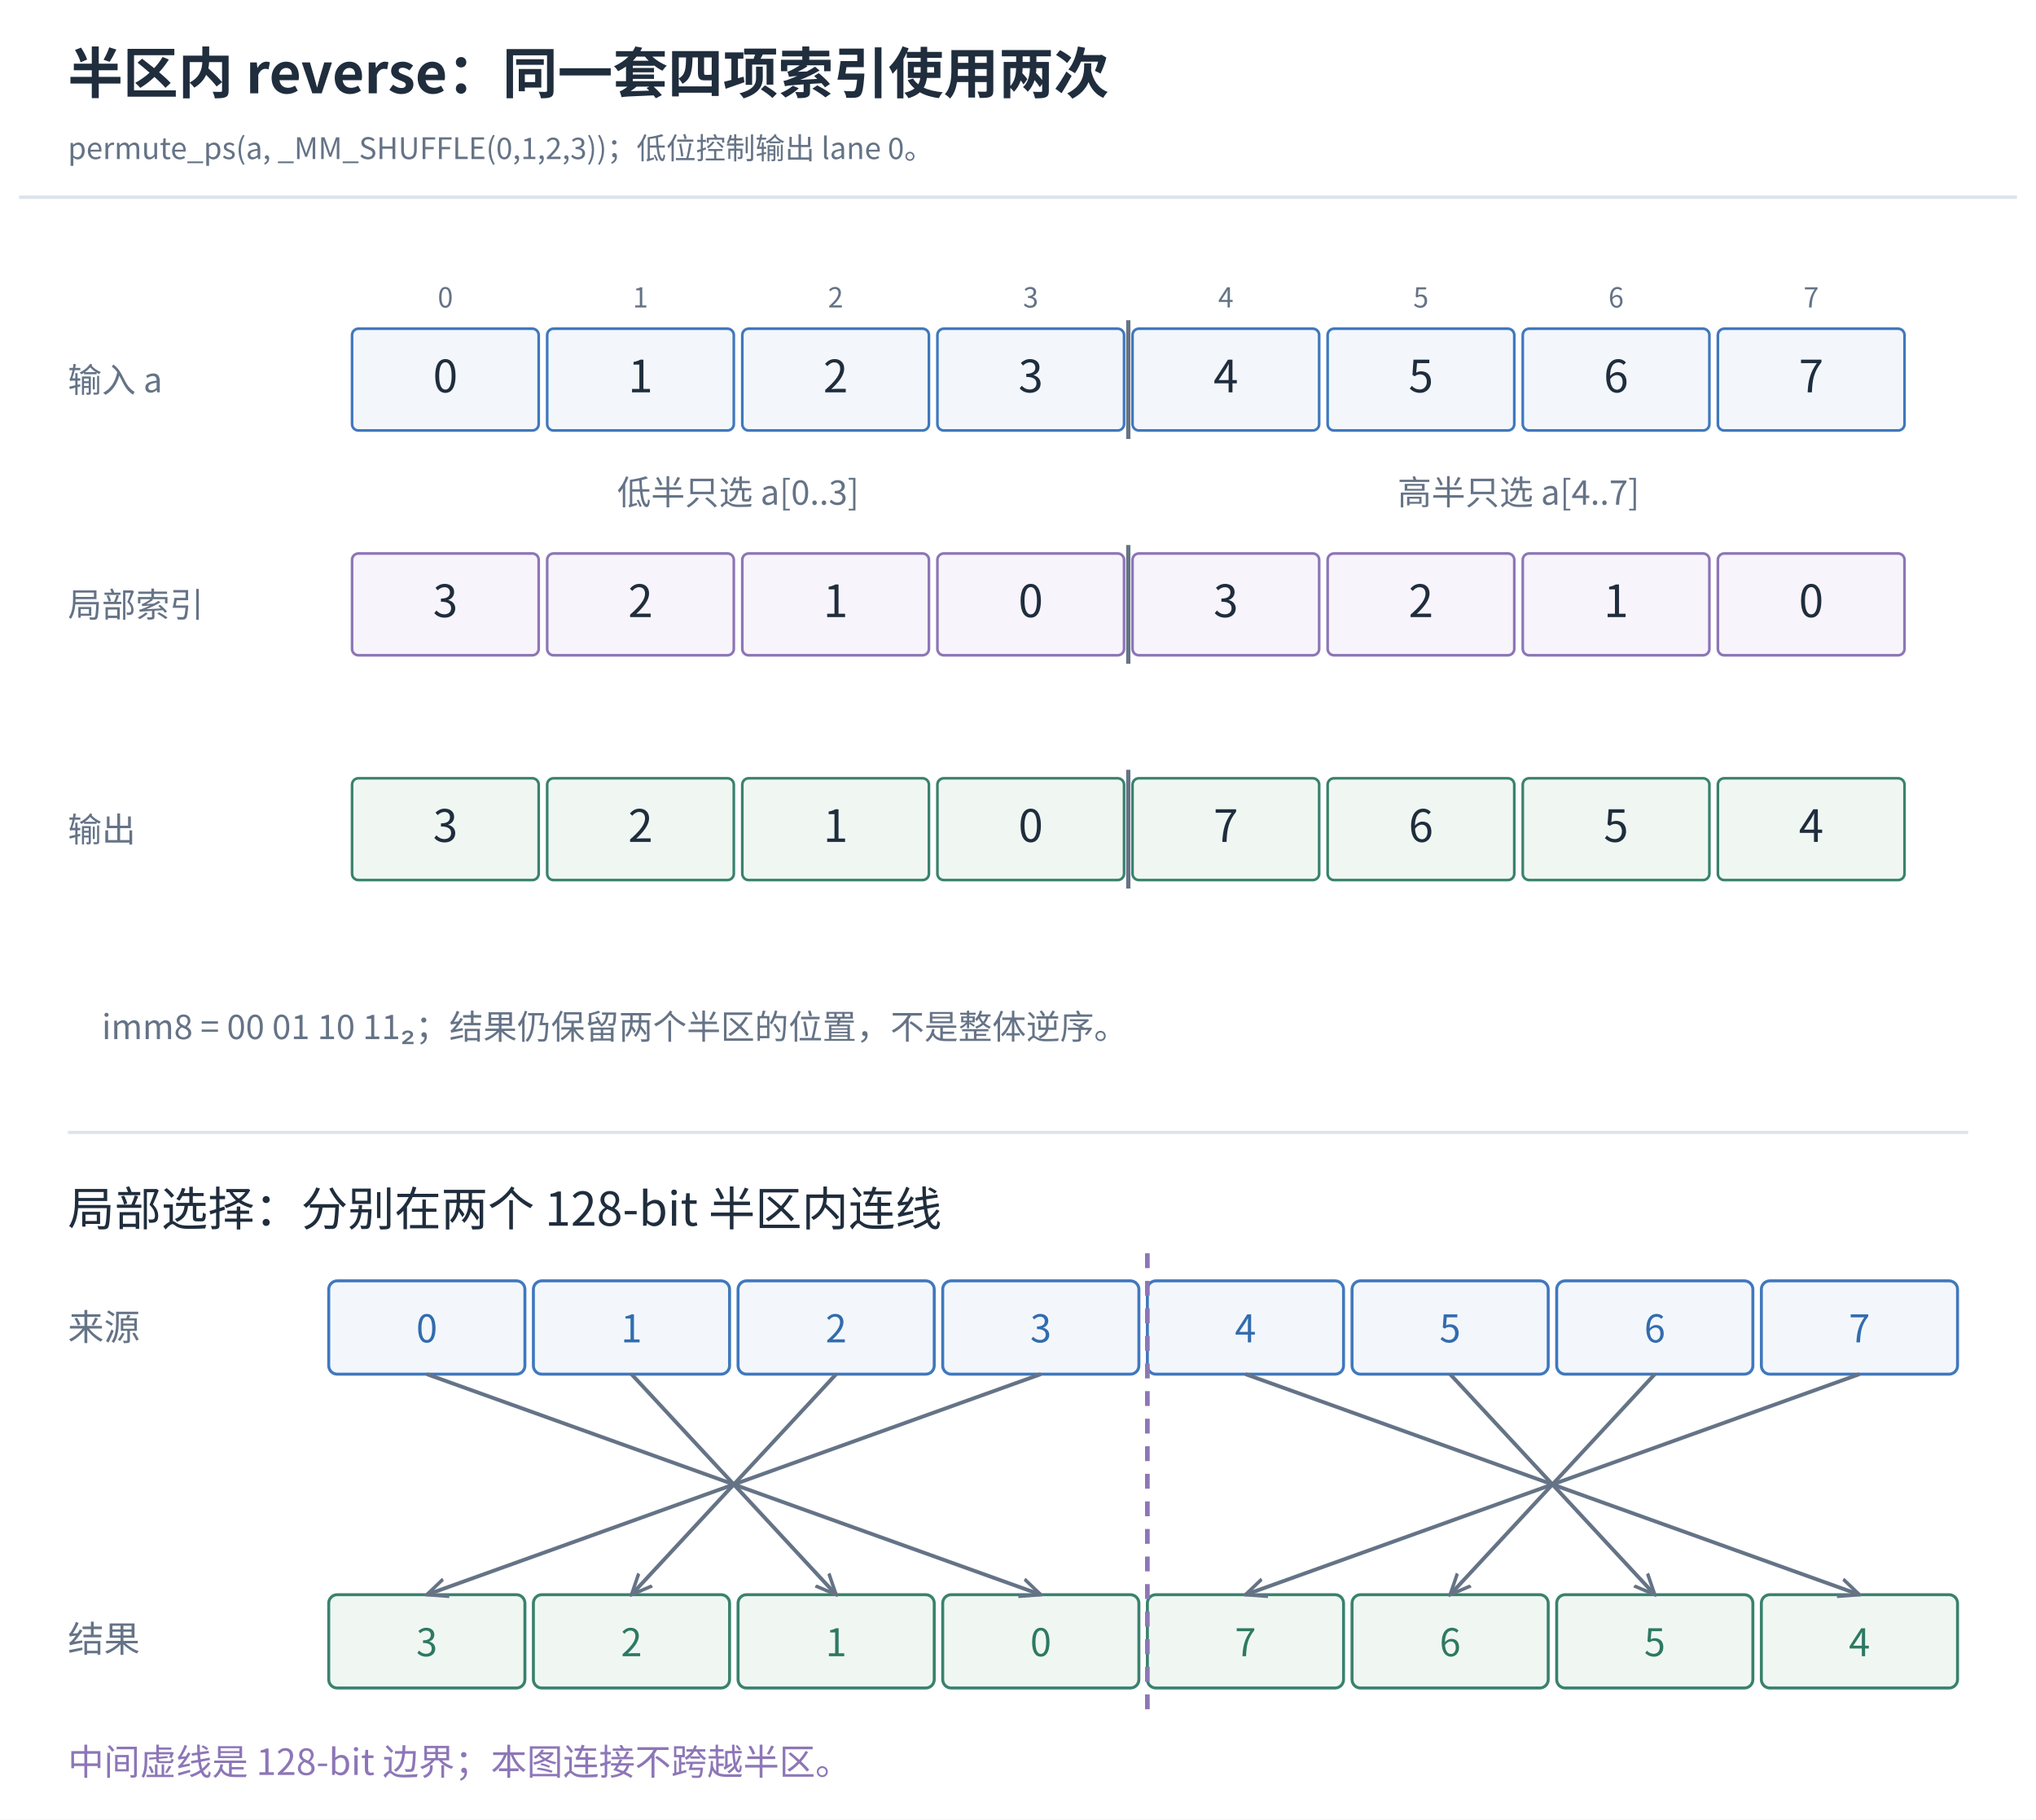
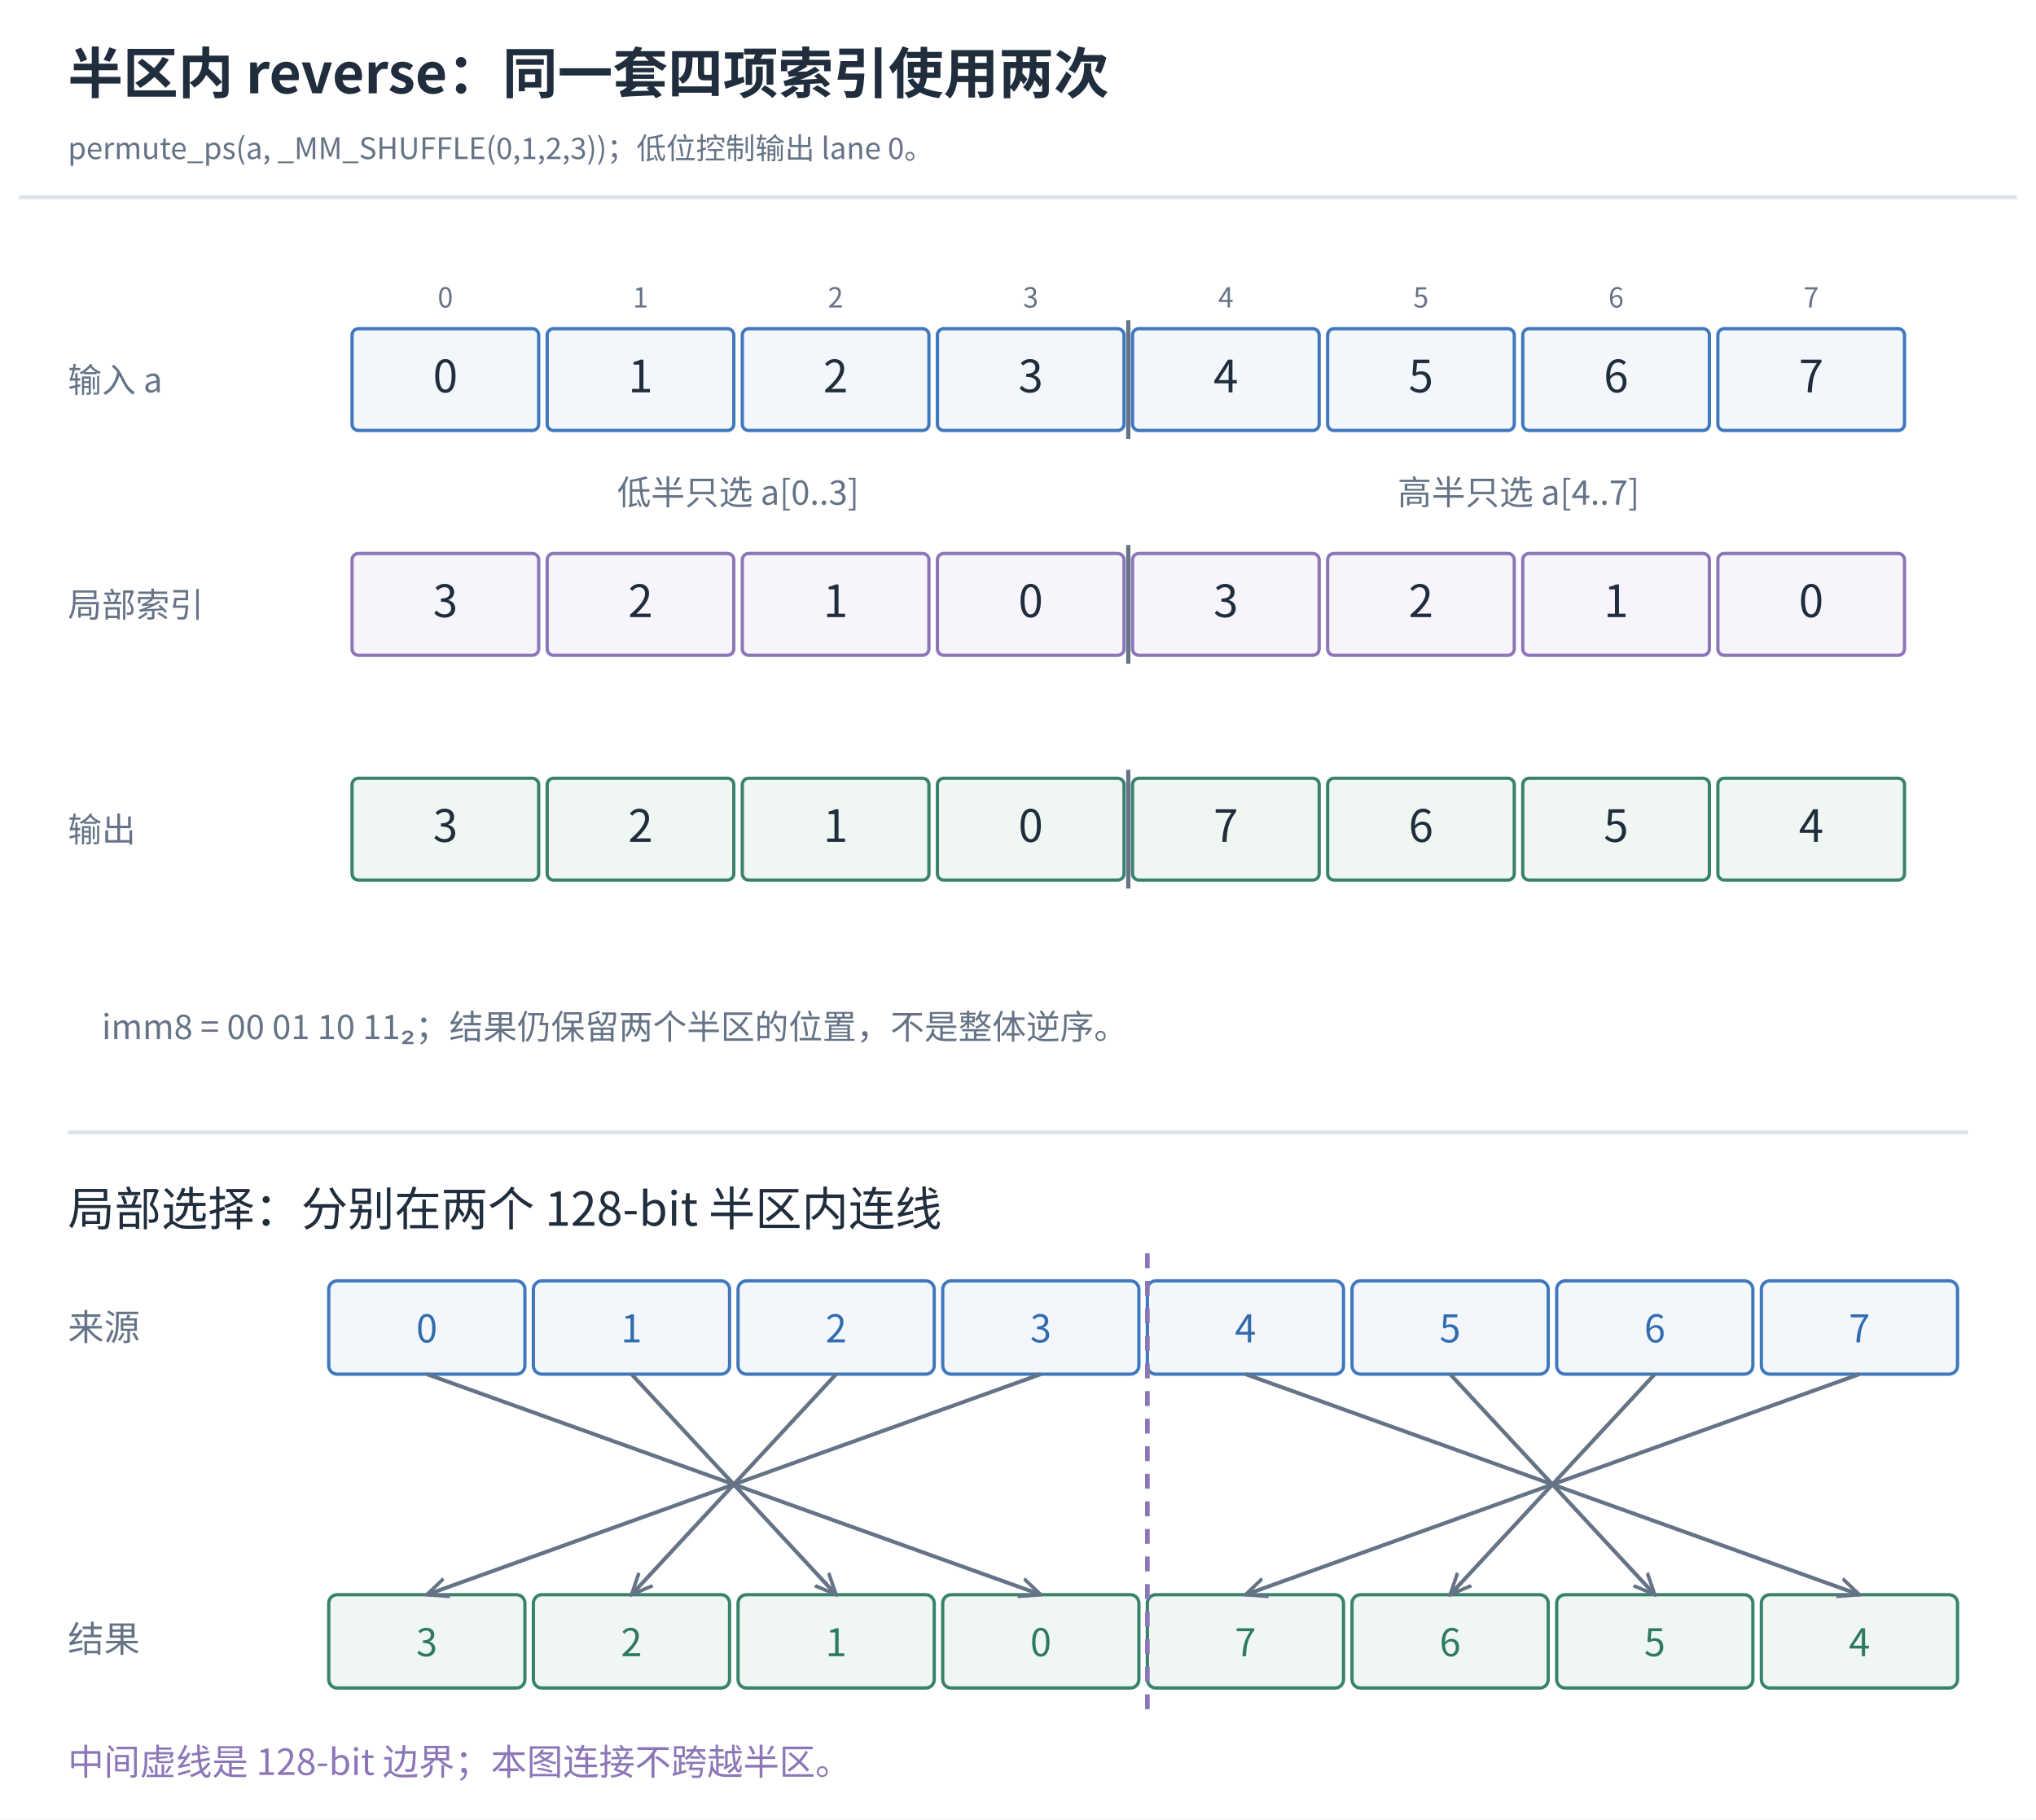
<svg xmlns="http://www.w3.org/2000/svg" width="960" height="858" viewBox="0 0 960 858" role="img" aria-labelledby="title desc">
-   <rect width="960.0" height="858.0" fill="white" />
+   <rect width="960.0" height="858" fill="white" />
  <defs>
    <marker id="arrow" viewBox="0 0 10 10" refX="9" refY="5" markerWidth="6" markerHeight="6" orient="auto-start-reverse">
      <path d="M 0 1 L 9 5 L 0 9" fill="none" stroke="#657386" stroke-width="1.6" />
    </marker>
    <marker id="mapping-arrow" viewBox="0 0 10 10" refX="9" refY="5" markerWidth="6" markerHeight="6" orient="auto-start-reverse">
      <path d="M 0 1 L 9 5 L 0 9" fill="none" stroke="#657386" stroke-width="1.5" />
    </marker>
  </defs>
  <rect x="0" y="0" width="960" height="530" rx="3" fill="white" stroke="none" stroke-width="1" />
  <rect x="8" y="8" width="944" height="514" rx="4" fill="white" stroke="none" stroke-width="1" />
  <rect x="9" y="9" width="942" height="84" rx="3" fill="white" stroke="none" stroke-width="1" />
-   <line x1="9" y1="93" x2="951" y2="93" stroke="#dce3ea" stroke-width="1.6" />
+   <line x1="9" y1="93" x2="951" y2="93" stroke="#dce3ea" stroke-width="1.85" />
  <text x="32" y="44" font-family="Noto Sans SC, Noto Sans CJK SC, Inter, Arial, sans-serif" font-size="26" font-weight="600" fill="#1f2d3d" text-anchor="start">半区内 reverse：同一套四项索引使用两次</text>
  <text x="32" y="75" font-family="Noto Sans SC, Noto Sans CJK SC, Inter, Arial, sans-serif" font-size="14" font-weight="400" fill="#657386" text-anchor="start">permute_ps(a, _MM_SHUFFLE(0,1,2,3))；低位控制输出 lane 0。</text>
  <text x="32" y="185" font-family="Noto Sans SC, Noto Sans CJK SC, Inter, Arial, sans-serif" font-size="16" font-weight="400" fill="#657386" text-anchor="start">输入 a</text>
-   <rect x="166.0" y="155" width="88.0" height="48" rx="3" fill="#f3f7fc" stroke="#4078bd" stroke-width="1.25" />
+   <rect x="166.0" y="155" width="88.0" height="48" rx="3" fill="#f3f7fc" stroke="#4078bd" stroke-width="1.55" />
  <text x="210.0" y="185" font-family="Noto Sans SC, Noto Sans CJK SC, Inter, Arial, sans-serif" font-size="21" font-weight="400" fill="#1f2d3d" text-anchor="middle">0</text>
  <text x="210.0" y="145" font-family="Noto Sans SC, Noto Sans CJK SC, Inter, Arial, sans-serif" font-size="13" font-weight="400" fill="#657386" text-anchor="middle">0</text>
-   <rect x="258.0" y="155" width="88.0" height="48" rx="3" fill="#f3f7fc" stroke="#4078bd" stroke-width="1.25" />
+   <rect x="258.0" y="155" width="88.0" height="48" rx="3" fill="#f3f7fc" stroke="#4078bd" stroke-width="1.55" />
  <text x="302.0" y="185" font-family="Noto Sans SC, Noto Sans CJK SC, Inter, Arial, sans-serif" font-size="21" font-weight="400" fill="#1f2d3d" text-anchor="middle">1</text>
  <text x="302.0" y="145" font-family="Noto Sans SC, Noto Sans CJK SC, Inter, Arial, sans-serif" font-size="13" font-weight="400" fill="#657386" text-anchor="middle">1</text>
-   <rect x="350.0" y="155" width="88.0" height="48" rx="3" fill="#f3f7fc" stroke="#4078bd" stroke-width="1.25" />
+   <rect x="350.0" y="155" width="88.0" height="48" rx="3" fill="#f3f7fc" stroke="#4078bd" stroke-width="1.55" />
  <text x="394.0" y="185" font-family="Noto Sans SC, Noto Sans CJK SC, Inter, Arial, sans-serif" font-size="21" font-weight="400" fill="#1f2d3d" text-anchor="middle">2</text>
  <text x="394.0" y="145" font-family="Noto Sans SC, Noto Sans CJK SC, Inter, Arial, sans-serif" font-size="13" font-weight="400" fill="#657386" text-anchor="middle">2</text>
-   <rect x="442.0" y="155" width="88.0" height="48" rx="3" fill="#f3f7fc" stroke="#4078bd" stroke-width="1.25" />
+   <rect x="442.0" y="155" width="88.0" height="48" rx="3" fill="#f3f7fc" stroke="#4078bd" stroke-width="1.55" />
  <text x="486.0" y="185" font-family="Noto Sans SC, Noto Sans CJK SC, Inter, Arial, sans-serif" font-size="21" font-weight="400" fill="#1f2d3d" text-anchor="middle">3</text>
  <text x="486.0" y="145" font-family="Noto Sans SC, Noto Sans CJK SC, Inter, Arial, sans-serif" font-size="13" font-weight="400" fill="#657386" text-anchor="middle">3</text>
-   <rect x="534.0" y="155" width="88.0" height="48" rx="3" fill="#f3f7fc" stroke="#4078bd" stroke-width="1.25" />
+   <rect x="534.0" y="155" width="88.0" height="48" rx="3" fill="#f3f7fc" stroke="#4078bd" stroke-width="1.55" />
  <text x="578.0" y="185" font-family="Noto Sans SC, Noto Sans CJK SC, Inter, Arial, sans-serif" font-size="21" font-weight="400" fill="#1f2d3d" text-anchor="middle">4</text>
  <text x="578.0" y="145" font-family="Noto Sans SC, Noto Sans CJK SC, Inter, Arial, sans-serif" font-size="13" font-weight="400" fill="#657386" text-anchor="middle">4</text>
-   <rect x="626.0" y="155" width="88.0" height="48" rx="3" fill="#f3f7fc" stroke="#4078bd" stroke-width="1.25" />
+   <rect x="626.0" y="155" width="88.0" height="48" rx="3" fill="#f3f7fc" stroke="#4078bd" stroke-width="1.55" />
  <text x="670.0" y="185" font-family="Noto Sans SC, Noto Sans CJK SC, Inter, Arial, sans-serif" font-size="21" font-weight="400" fill="#1f2d3d" text-anchor="middle">5</text>
  <text x="670.0" y="145" font-family="Noto Sans SC, Noto Sans CJK SC, Inter, Arial, sans-serif" font-size="13" font-weight="400" fill="#657386" text-anchor="middle">5</text>
-   <rect x="718.0" y="155" width="88.0" height="48" rx="3" fill="#f3f7fc" stroke="#4078bd" stroke-width="1.25" />
+   <rect x="718.0" y="155" width="88.0" height="48" rx="3" fill="#f3f7fc" stroke="#4078bd" stroke-width="1.55" />
  <text x="762.0" y="185" font-family="Noto Sans SC, Noto Sans CJK SC, Inter, Arial, sans-serif" font-size="21" font-weight="400" fill="#1f2d3d" text-anchor="middle">6</text>
  <text x="762.0" y="145" font-family="Noto Sans SC, Noto Sans CJK SC, Inter, Arial, sans-serif" font-size="13" font-weight="400" fill="#657386" text-anchor="middle">6</text>
-   <rect x="810.0" y="155" width="88.0" height="48" rx="3" fill="#f3f7fc" stroke="#4078bd" stroke-width="1.25" />
+   <rect x="810.0" y="155" width="88.0" height="48" rx="3" fill="#f3f7fc" stroke="#4078bd" stroke-width="1.55" />
  <text x="854.0" y="185" font-family="Noto Sans SC, Noto Sans CJK SC, Inter, Arial, sans-serif" font-size="21" font-weight="400" fill="#1f2d3d" text-anchor="middle">7</text>
  <text x="854.0" y="145" font-family="Noto Sans SC, Noto Sans CJK SC, Inter, Arial, sans-serif" font-size="13" font-weight="400" fill="#657386" text-anchor="middle">7</text>
-   <line x1="532.0" y1="151" x2="532.0" y2="207" stroke="#657386" stroke-width="2.0" />
+   <line x1="532.0" y1="151" x2="532.0" y2="207" stroke="#657386" stroke-width="2" />
  <text x="32" y="291" font-family="Noto Sans SC, Noto Sans CJK SC, Inter, Arial, sans-serif" font-size="16" font-weight="400" fill="#657386" text-anchor="start">局部索引</text>
-   <rect x="166.0" y="261" width="88.0" height="48" rx="3" fill="#f7f4fb" stroke="#8d76b7" stroke-width="1.25" />
+   <rect x="166.0" y="261" width="88.0" height="48" rx="3" fill="#f7f4fb" stroke="#8d76b7" stroke-width="1.55" />
  <text x="210.0" y="291" font-family="Noto Sans SC, Noto Sans CJK SC, Inter, Arial, sans-serif" font-size="21" font-weight="400" fill="#1f2d3d" text-anchor="middle">3</text>
-   <rect x="258.0" y="261" width="88.0" height="48" rx="3" fill="#f7f4fb" stroke="#8d76b7" stroke-width="1.25" />
+   <rect x="258.0" y="261" width="88.0" height="48" rx="3" fill="#f7f4fb" stroke="#8d76b7" stroke-width="1.55" />
  <text x="302.0" y="291" font-family="Noto Sans SC, Noto Sans CJK SC, Inter, Arial, sans-serif" font-size="21" font-weight="400" fill="#1f2d3d" text-anchor="middle">2</text>
-   <rect x="350.0" y="261" width="88.0" height="48" rx="3" fill="#f7f4fb" stroke="#8d76b7" stroke-width="1.25" />
+   <rect x="350.0" y="261" width="88.0" height="48" rx="3" fill="#f7f4fb" stroke="#8d76b7" stroke-width="1.55" />
  <text x="394.0" y="291" font-family="Noto Sans SC, Noto Sans CJK SC, Inter, Arial, sans-serif" font-size="21" font-weight="400" fill="#1f2d3d" text-anchor="middle">1</text>
-   <rect x="442.0" y="261" width="88.0" height="48" rx="3" fill="#f7f4fb" stroke="#8d76b7" stroke-width="1.25" />
+   <rect x="442.0" y="261" width="88.0" height="48" rx="3" fill="#f7f4fb" stroke="#8d76b7" stroke-width="1.55" />
  <text x="486.0" y="291" font-family="Noto Sans SC, Noto Sans CJK SC, Inter, Arial, sans-serif" font-size="21" font-weight="400" fill="#1f2d3d" text-anchor="middle">0</text>
-   <rect x="534.0" y="261" width="88.0" height="48" rx="3" fill="#f7f4fb" stroke="#8d76b7" stroke-width="1.25" />
+   <rect x="534.0" y="261" width="88.0" height="48" rx="3" fill="#f7f4fb" stroke="#8d76b7" stroke-width="1.55" />
  <text x="578.0" y="291" font-family="Noto Sans SC, Noto Sans CJK SC, Inter, Arial, sans-serif" font-size="21" font-weight="400" fill="#1f2d3d" text-anchor="middle">3</text>
-   <rect x="626.0" y="261" width="88.0" height="48" rx="3" fill="#f7f4fb" stroke="#8d76b7" stroke-width="1.25" />
+   <rect x="626.0" y="261" width="88.0" height="48" rx="3" fill="#f7f4fb" stroke="#8d76b7" stroke-width="1.55" />
  <text x="670.0" y="291" font-family="Noto Sans SC, Noto Sans CJK SC, Inter, Arial, sans-serif" font-size="21" font-weight="400" fill="#1f2d3d" text-anchor="middle">2</text>
-   <rect x="718.0" y="261" width="88.0" height="48" rx="3" fill="#f7f4fb" stroke="#8d76b7" stroke-width="1.25" />
+   <rect x="718.0" y="261" width="88.0" height="48" rx="3" fill="#f7f4fb" stroke="#8d76b7" stroke-width="1.55" />
  <text x="762.0" y="291" font-family="Noto Sans SC, Noto Sans CJK SC, Inter, Arial, sans-serif" font-size="21" font-weight="400" fill="#1f2d3d" text-anchor="middle">1</text>
-   <rect x="810.0" y="261" width="88.0" height="48" rx="3" fill="#f7f4fb" stroke="#8d76b7" stroke-width="1.25" />
+   <rect x="810.0" y="261" width="88.0" height="48" rx="3" fill="#f7f4fb" stroke="#8d76b7" stroke-width="1.55" />
  <text x="854.0" y="291" font-family="Noto Sans SC, Noto Sans CJK SC, Inter, Arial, sans-serif" font-size="21" font-weight="400" fill="#1f2d3d" text-anchor="middle">0</text>
-   <line x1="532.0" y1="257" x2="532.0" y2="313" stroke="#657386" stroke-width="2.0" />
+   <line x1="532.0" y1="257" x2="532.0" y2="313" stroke="#657386" stroke-width="2" />
  <text x="32" y="397" font-family="Noto Sans SC, Noto Sans CJK SC, Inter, Arial, sans-serif" font-size="16" font-weight="400" fill="#657386" text-anchor="start">输出</text>
-   <rect x="166.0" y="367" width="88.0" height="48" rx="3" fill="#f0f7f3" stroke="#39826d" stroke-width="1.25" />
+   <rect x="166.0" y="367" width="88.0" height="48" rx="3" fill="#f0f7f3" stroke="#39826d" stroke-width="1.55" />
  <text x="210.0" y="397" font-family="Noto Sans SC, Noto Sans CJK SC, Inter, Arial, sans-serif" font-size="21" font-weight="400" fill="#1f2d3d" text-anchor="middle">3</text>
-   <rect x="258.0" y="367" width="88.0" height="48" rx="3" fill="#f0f7f3" stroke="#39826d" stroke-width="1.25" />
+   <rect x="258.0" y="367" width="88.0" height="48" rx="3" fill="#f0f7f3" stroke="#39826d" stroke-width="1.55" />
  <text x="302.0" y="397" font-family="Noto Sans SC, Noto Sans CJK SC, Inter, Arial, sans-serif" font-size="21" font-weight="400" fill="#1f2d3d" text-anchor="middle">2</text>
-   <rect x="350.0" y="367" width="88.0" height="48" rx="3" fill="#f0f7f3" stroke="#39826d" stroke-width="1.25" />
+   <rect x="350.0" y="367" width="88.0" height="48" rx="3" fill="#f0f7f3" stroke="#39826d" stroke-width="1.55" />
  <text x="394.0" y="397" font-family="Noto Sans SC, Noto Sans CJK SC, Inter, Arial, sans-serif" font-size="21" font-weight="400" fill="#1f2d3d" text-anchor="middle">1</text>
-   <rect x="442.0" y="367" width="88.0" height="48" rx="3" fill="#f0f7f3" stroke="#39826d" stroke-width="1.25" />
+   <rect x="442.0" y="367" width="88.0" height="48" rx="3" fill="#f0f7f3" stroke="#39826d" stroke-width="1.55" />
  <text x="486.0" y="397" font-family="Noto Sans SC, Noto Sans CJK SC, Inter, Arial, sans-serif" font-size="21" font-weight="400" fill="#1f2d3d" text-anchor="middle">0</text>
-   <rect x="534.0" y="367" width="88.0" height="48" rx="3" fill="#f0f7f3" stroke="#39826d" stroke-width="1.25" />
+   <rect x="534.0" y="367" width="88.0" height="48" rx="3" fill="#f0f7f3" stroke="#39826d" stroke-width="1.55" />
  <text x="578.0" y="397" font-family="Noto Sans SC, Noto Sans CJK SC, Inter, Arial, sans-serif" font-size="21" font-weight="400" fill="#1f2d3d" text-anchor="middle">7</text>
-   <rect x="626.0" y="367" width="88.0" height="48" rx="3" fill="#f0f7f3" stroke="#39826d" stroke-width="1.25" />
+   <rect x="626.0" y="367" width="88.0" height="48" rx="3" fill="#f0f7f3" stroke="#39826d" stroke-width="1.55" />
  <text x="670.0" y="397" font-family="Noto Sans SC, Noto Sans CJK SC, Inter, Arial, sans-serif" font-size="21" font-weight="400" fill="#1f2d3d" text-anchor="middle">6</text>
-   <rect x="718.0" y="367" width="88.0" height="48" rx="3" fill="#f0f7f3" stroke="#39826d" stroke-width="1.25" />
+   <rect x="718.0" y="367" width="88.0" height="48" rx="3" fill="#f0f7f3" stroke="#39826d" stroke-width="1.55" />
  <text x="762.0" y="397" font-family="Noto Sans SC, Noto Sans CJK SC, Inter, Arial, sans-serif" font-size="21" font-weight="400" fill="#1f2d3d" text-anchor="middle">5</text>
-   <rect x="810.0" y="367" width="88.0" height="48" rx="3" fill="#f0f7f3" stroke="#39826d" stroke-width="1.25" />
+   <rect x="810.0" y="367" width="88.0" height="48" rx="3" fill="#f0f7f3" stroke="#39826d" stroke-width="1.55" />
  <text x="854.0" y="397" font-family="Noto Sans SC, Noto Sans CJK SC, Inter, Arial, sans-serif" font-size="21" font-weight="400" fill="#1f2d3d" text-anchor="middle">4</text>
-   <line x1="532.0" y1="363" x2="532.0" y2="419" stroke="#657386" stroke-width="2.0" />
+   <line x1="532.0" y1="363" x2="532.0" y2="419" stroke="#657386" stroke-width="2" />
  <text x="348" y="238" font-family="Noto Sans SC, Noto Sans CJK SC, Inter, Arial, sans-serif" font-size="16" font-weight="400" fill="#657386" text-anchor="middle">低半只选 a[0..3]</text>
  <text x="716" y="238" font-family="Noto Sans SC, Noto Sans CJK SC, Inter, Arial, sans-serif" font-size="16" font-weight="400" fill="#657386" text-anchor="middle">高半只选 a[4..7]</text>
  <rect x="32" y="463" width="896" height="42" rx="3" fill="white" stroke="none" stroke-width="1" />
  <text x="48" y="490" font-family="Noto Sans SC, Noto Sans CJK SC, Inter, Arial, sans-serif" font-size="16" font-weight="400" fill="#657386" text-anchor="start">imm8 = 00 01 10 11₂；结果仍保留两个半区的位置，不是整体逆序。</text>
  <g id="lane-mapping">
-     <line x1="32" y1="534.0" x2="928.0" y2="534.0" stroke="#dce3ea" stroke-width="1.5" />
-     <text x="32" y="578.0" font-family="Noto Sans SC, Noto Sans CJK SC, Inter, Arial, sans-serif" font-size="22" fill="#1f2d3d">局部选择：分别在两个 128-bit 半区内连线</text>
-     <text x="32" y="632.0" font-family="Noto Sans SC, Noto Sans CJK SC, Inter, Arial, sans-serif" font-size="17" fill="#657386">来源</text>
-     <text x="32" y="779.0" font-family="Noto Sans SC, Noto Sans CJK SC, Inter, Arial, sans-serif" font-size="17" fill="#657386">结果</text>
-     <rect x="155.0" y="604.0" width="92.5" height="44" rx="4" fill="#f3f7fc" stroke="#4078bd" stroke-width="1.4" />
-     <text x="201.25" y="633.0" font-family="Noto Sans SC, Noto Sans CJK SC, Inter, Arial, sans-serif" font-size="18" fill="#326cae" text-anchor="middle">0</text>
-     <rect x="251.5" y="604.0" width="92.5" height="44" rx="4" fill="#f3f7fc" stroke="#4078bd" stroke-width="1.4" />
-     <text x="297.75" y="633.0" font-family="Noto Sans SC, Noto Sans CJK SC, Inter, Arial, sans-serif" font-size="18" fill="#326cae" text-anchor="middle">1</text>
-     <rect x="348.0" y="604.0" width="92.5" height="44" rx="4" fill="#f3f7fc" stroke="#4078bd" stroke-width="1.4" />
-     <text x="394.25" y="633.0" font-family="Noto Sans SC, Noto Sans CJK SC, Inter, Arial, sans-serif" font-size="18" fill="#326cae" text-anchor="middle">2</text>
-     <rect x="444.5" y="604.0" width="92.5" height="44" rx="4" fill="#f3f7fc" stroke="#4078bd" stroke-width="1.4" />
-     <text x="490.75" y="633.0" font-family="Noto Sans SC, Noto Sans CJK SC, Inter, Arial, sans-serif" font-size="18" fill="#326cae" text-anchor="middle">3</text>
-     <rect x="541.0" y="604.0" width="92.5" height="44" rx="4" fill="#f3f7fc" stroke="#4078bd" stroke-width="1.4" />
-     <text x="587.25" y="633.0" font-family="Noto Sans SC, Noto Sans CJK SC, Inter, Arial, sans-serif" font-size="18" fill="#326cae" text-anchor="middle">4</text>
-     <rect x="637.5" y="604.0" width="92.5" height="44" rx="4" fill="#f3f7fc" stroke="#4078bd" stroke-width="1.4" />
-     <text x="683.75" y="633.0" font-family="Noto Sans SC, Noto Sans CJK SC, Inter, Arial, sans-serif" font-size="18" fill="#326cae" text-anchor="middle">5</text>
-     <rect x="734.0" y="604.0" width="92.5" height="44" rx="4" fill="#f3f7fc" stroke="#4078bd" stroke-width="1.4" />
-     <text x="780.25" y="633.0" font-family="Noto Sans SC, Noto Sans CJK SC, Inter, Arial, sans-serif" font-size="18" fill="#326cae" text-anchor="middle">6</text>
-     <rect x="830.5" y="604.0" width="92.5" height="44" rx="4" fill="#f3f7fc" stroke="#4078bd" stroke-width="1.4" />
-     <text x="876.75" y="633.0" font-family="Noto Sans SC, Noto Sans CJK SC, Inter, Arial, sans-serif" font-size="18" fill="#326cae" text-anchor="middle">7</text>
-     <rect x="155.0" y="752.0" width="92.5" height="44" rx="4" fill="#f0f7f3" stroke="#39826d" stroke-width="1.4" />
-     <text x="201.25" y="781.0" font-family="Noto Sans SC, Noto Sans CJK SC, Inter, Arial, sans-serif" font-size="18" fill="#2e7963" text-anchor="middle">3</text>
-     <line x1="490.75" y1="648.0" x2="201.25" y2="752.0" stroke="#657386" stroke-width="1.8" marker-end="url(#mapping-arrow)" />
-     <rect x="251.5" y="752.0" width="92.5" height="44" rx="4" fill="#f0f7f3" stroke="#39826d" stroke-width="1.4" />
-     <text x="297.75" y="781.0" font-family="Noto Sans SC, Noto Sans CJK SC, Inter, Arial, sans-serif" font-size="18" fill="#2e7963" text-anchor="middle">2</text>
-     <line x1="394.25" y1="648.0" x2="297.75" y2="752.0" stroke="#657386" stroke-width="1.8" marker-end="url(#mapping-arrow)" />
-     <rect x="348.0" y="752.0" width="92.5" height="44" rx="4" fill="#f0f7f3" stroke="#39826d" stroke-width="1.4" />
-     <text x="394.25" y="781.0" font-family="Noto Sans SC, Noto Sans CJK SC, Inter, Arial, sans-serif" font-size="18" fill="#2e7963" text-anchor="middle">1</text>
-     <line x1="297.75" y1="648.0" x2="394.25" y2="752.0" stroke="#657386" stroke-width="1.8" marker-end="url(#mapping-arrow)" />
-     <rect x="444.5" y="752.0" width="92.5" height="44" rx="4" fill="#f0f7f3" stroke="#39826d" stroke-width="1.4" />
-     <text x="490.75" y="781.0" font-family="Noto Sans SC, Noto Sans CJK SC, Inter, Arial, sans-serif" font-size="18" fill="#2e7963" text-anchor="middle">0</text>
-     <line x1="201.25" y1="648.0" x2="490.75" y2="752.0" stroke="#657386" stroke-width="1.8" marker-end="url(#mapping-arrow)" />
-     <rect x="541.0" y="752.0" width="92.5" height="44" rx="4" fill="#f0f7f3" stroke="#39826d" stroke-width="1.4" />
-     <text x="587.25" y="781.0" font-family="Noto Sans SC, Noto Sans CJK SC, Inter, Arial, sans-serif" font-size="18" fill="#2e7963" text-anchor="middle">7</text>
-     <line x1="876.75" y1="648.0" x2="587.25" y2="752.0" stroke="#657386" stroke-width="1.8" marker-end="url(#mapping-arrow)" />
-     <rect x="637.5" y="752.0" width="92.5" height="44" rx="4" fill="#f0f7f3" stroke="#39826d" stroke-width="1.4" />
-     <text x="683.75" y="781.0" font-family="Noto Sans SC, Noto Sans CJK SC, Inter, Arial, sans-serif" font-size="18" fill="#2e7963" text-anchor="middle">6</text>
-     <line x1="780.25" y1="648.0" x2="683.75" y2="752.0" stroke="#657386" stroke-width="1.8" marker-end="url(#mapping-arrow)" />
-     <rect x="734.0" y="752.0" width="92.5" height="44" rx="4" fill="#f0f7f3" stroke="#39826d" stroke-width="1.4" />
-     <text x="780.25" y="781.0" font-family="Noto Sans SC, Noto Sans CJK SC, Inter, Arial, sans-serif" font-size="18" fill="#2e7963" text-anchor="middle">5</text>
-     <line x1="683.75" y1="648.0" x2="780.25" y2="752.0" stroke="#657386" stroke-width="1.8" marker-end="url(#mapping-arrow)" />
-     <rect x="830.5" y="752.0" width="92.5" height="44" rx="4" fill="#f0f7f3" stroke="#39826d" stroke-width="1.4" />
-     <text x="876.75" y="781.0" font-family="Noto Sans SC, Noto Sans CJK SC, Inter, Arial, sans-serif" font-size="18" fill="#2e7963" text-anchor="middle">4</text>
-     <line x1="587.25" y1="648.0" x2="876.75" y2="752.0" stroke="#657386" stroke-width="1.8" marker-end="url(#mapping-arrow)" />
-     <line x1="541.0" y1="591.0" x2="541.0" y2="809.0" stroke="#8d76b7" stroke-width="2.2" stroke-dasharray="7 6" />
-     <text x="32" y="837.0" font-family="Noto Sans SC, Noto Sans CJK SC, Inter, Arial, sans-serif" font-size="17" fill="#8d76b7">中间虚线是 128-bit 边界；本图连接不跨越半区。</text>
+     <line x1="32" y1="534" x2="928.0" y2="534" stroke="#dce3ea" stroke-width="1.85" />
+     <text x="32" y="578" font-family="Noto Sans SC, Noto Sans CJK SC, Inter, Arial, sans-serif" font-size="22" fill="#1f2d3d">局部选择：分别在两个 128-bit 半区内连线</text>
+     <text x="32" y="632" font-family="Noto Sans SC, Noto Sans CJK SC, Inter, Arial, sans-serif" font-size="17" fill="#657386">来源</text>
+     <text x="32" y="779" font-family="Noto Sans SC, Noto Sans CJK SC, Inter, Arial, sans-serif" font-size="17" fill="#657386">结果</text>
+     <rect x="155.0" y="604" width="92.5" height="44" rx="4" fill="#f3f7fc" stroke="#4078bd" stroke-width="1.55" />
+     <text x="201.25" y="633" font-family="Noto Sans SC, Noto Sans CJK SC, Inter, Arial, sans-serif" font-size="18" fill="#326cae" text-anchor="middle">0</text>
+     <rect x="251.5" y="604" width="92.5" height="44" rx="4" fill="#f3f7fc" stroke="#4078bd" stroke-width="1.55" />
+     <text x="297.75" y="633" font-family="Noto Sans SC, Noto Sans CJK SC, Inter, Arial, sans-serif" font-size="18" fill="#326cae" text-anchor="middle">1</text>
+     <rect x="348.0" y="604" width="92.5" height="44" rx="4" fill="#f3f7fc" stroke="#4078bd" stroke-width="1.55" />
+     <text x="394.25" y="633" font-family="Noto Sans SC, Noto Sans CJK SC, Inter, Arial, sans-serif" font-size="18" fill="#326cae" text-anchor="middle">2</text>
+     <rect x="444.5" y="604" width="92.5" height="44" rx="4" fill="#f3f7fc" stroke="#4078bd" stroke-width="1.55" />
+     <text x="490.75" y="633" font-family="Noto Sans SC, Noto Sans CJK SC, Inter, Arial, sans-serif" font-size="18" fill="#326cae" text-anchor="middle">3</text>
+     <rect x="541.0" y="604" width="92.5" height="44" rx="4" fill="#f3f7fc" stroke="#4078bd" stroke-width="1.55" />
+     <text x="587.25" y="633" font-family="Noto Sans SC, Noto Sans CJK SC, Inter, Arial, sans-serif" font-size="18" fill="#326cae" text-anchor="middle">4</text>
+     <rect x="637.5" y="604" width="92.5" height="44" rx="4" fill="#f3f7fc" stroke="#4078bd" stroke-width="1.55" />
+     <text x="683.75" y="633" font-family="Noto Sans SC, Noto Sans CJK SC, Inter, Arial, sans-serif" font-size="18" fill="#326cae" text-anchor="middle">5</text>
+     <rect x="734.0" y="604" width="92.5" height="44" rx="4" fill="#f3f7fc" stroke="#4078bd" stroke-width="1.55" />
+     <text x="780.25" y="633" font-family="Noto Sans SC, Noto Sans CJK SC, Inter, Arial, sans-serif" font-size="18" fill="#326cae" text-anchor="middle">6</text>
+     <rect x="830.5" y="604" width="92.5" height="44" rx="4" fill="#f3f7fc" stroke="#4078bd" stroke-width="1.55" />
+     <text x="876.75" y="633" font-family="Noto Sans SC, Noto Sans CJK SC, Inter, Arial, sans-serif" font-size="18" fill="#326cae" text-anchor="middle">7</text>
+     <rect x="155.0" y="752" width="92.5" height="44" rx="4" fill="#f0f7f3" stroke="#39826d" stroke-width="1.55" />
+     <text x="201.25" y="781" font-family="Noto Sans SC, Noto Sans CJK SC, Inter, Arial, sans-serif" font-size="18" fill="#2e7963" text-anchor="middle">3</text>
+     <line x1="490.75" y1="648" x2="201.25" y2="752" stroke="#657386" stroke-width="1.85" marker-end="url(#mapping-arrow)" />
+     <rect x="251.5" y="752" width="92.5" height="44" rx="4" fill="#f0f7f3" stroke="#39826d" stroke-width="1.55" />
+     <text x="297.75" y="781" font-family="Noto Sans SC, Noto Sans CJK SC, Inter, Arial, sans-serif" font-size="18" fill="#2e7963" text-anchor="middle">2</text>
+     <line x1="394.25" y1="648" x2="297.75" y2="752" stroke="#657386" stroke-width="1.85" marker-end="url(#mapping-arrow)" />
+     <rect x="348.0" y="752" width="92.5" height="44" rx="4" fill="#f0f7f3" stroke="#39826d" stroke-width="1.55" />
+     <text x="394.25" y="781" font-family="Noto Sans SC, Noto Sans CJK SC, Inter, Arial, sans-serif" font-size="18" fill="#2e7963" text-anchor="middle">1</text>
+     <line x1="297.75" y1="648" x2="394.25" y2="752" stroke="#657386" stroke-width="1.85" marker-end="url(#mapping-arrow)" />
+     <rect x="444.5" y="752" width="92.5" height="44" rx="4" fill="#f0f7f3" stroke="#39826d" stroke-width="1.55" />
+     <text x="490.75" y="781" font-family="Noto Sans SC, Noto Sans CJK SC, Inter, Arial, sans-serif" font-size="18" fill="#2e7963" text-anchor="middle">0</text>
+     <line x1="201.25" y1="648" x2="490.75" y2="752" stroke="#657386" stroke-width="1.85" marker-end="url(#mapping-arrow)" />
+     <rect x="541.0" y="752" width="92.5" height="44" rx="4" fill="#f0f7f3" stroke="#39826d" stroke-width="1.55" />
+     <text x="587.25" y="781" font-family="Noto Sans SC, Noto Sans CJK SC, Inter, Arial, sans-serif" font-size="18" fill="#2e7963" text-anchor="middle">7</text>
+     <line x1="876.75" y1="648" x2="587.25" y2="752" stroke="#657386" stroke-width="1.85" marker-end="url(#mapping-arrow)" />
+     <rect x="637.5" y="752" width="92.5" height="44" rx="4" fill="#f0f7f3" stroke="#39826d" stroke-width="1.55" />
+     <text x="683.75" y="781" font-family="Noto Sans SC, Noto Sans CJK SC, Inter, Arial, sans-serif" font-size="18" fill="#2e7963" text-anchor="middle">6</text>
+     <line x1="780.25" y1="648" x2="683.75" y2="752" stroke="#657386" stroke-width="1.85" marker-end="url(#mapping-arrow)" />
+     <rect x="734.0" y="752" width="92.5" height="44" rx="4" fill="#f0f7f3" stroke="#39826d" stroke-width="1.55" />
+     <text x="780.25" y="781" font-family="Noto Sans SC, Noto Sans CJK SC, Inter, Arial, sans-serif" font-size="18" fill="#2e7963" text-anchor="middle">5</text>
+     <line x1="683.75" y1="648" x2="780.25" y2="752" stroke="#657386" stroke-width="1.85" marker-end="url(#mapping-arrow)" />
+     <rect x="830.5" y="752" width="92.5" height="44" rx="4" fill="#f0f7f3" stroke="#39826d" stroke-width="1.55" />
+     <text x="876.75" y="781" font-family="Noto Sans SC, Noto Sans CJK SC, Inter, Arial, sans-serif" font-size="18" fill="#2e7963" text-anchor="middle">4</text>
+     <line x1="587.25" y1="648" x2="876.75" y2="752" stroke="#657386" stroke-width="1.85" marker-end="url(#mapping-arrow)" />
+     <line x1="541.0" y1="591" x2="541.0" y2="809" stroke="#8d76b7" stroke-width="2.2" stroke-dasharray="7 6" />
+     <text x="32" y="837" font-family="Noto Sans SC, Noto Sans CJK SC, Inter, Arial, sans-serif" font-size="17" fill="#8d76b7">中间虚线是 128-bit 边界；本图连接不跨越半区。</text>
  </g>
</svg>
